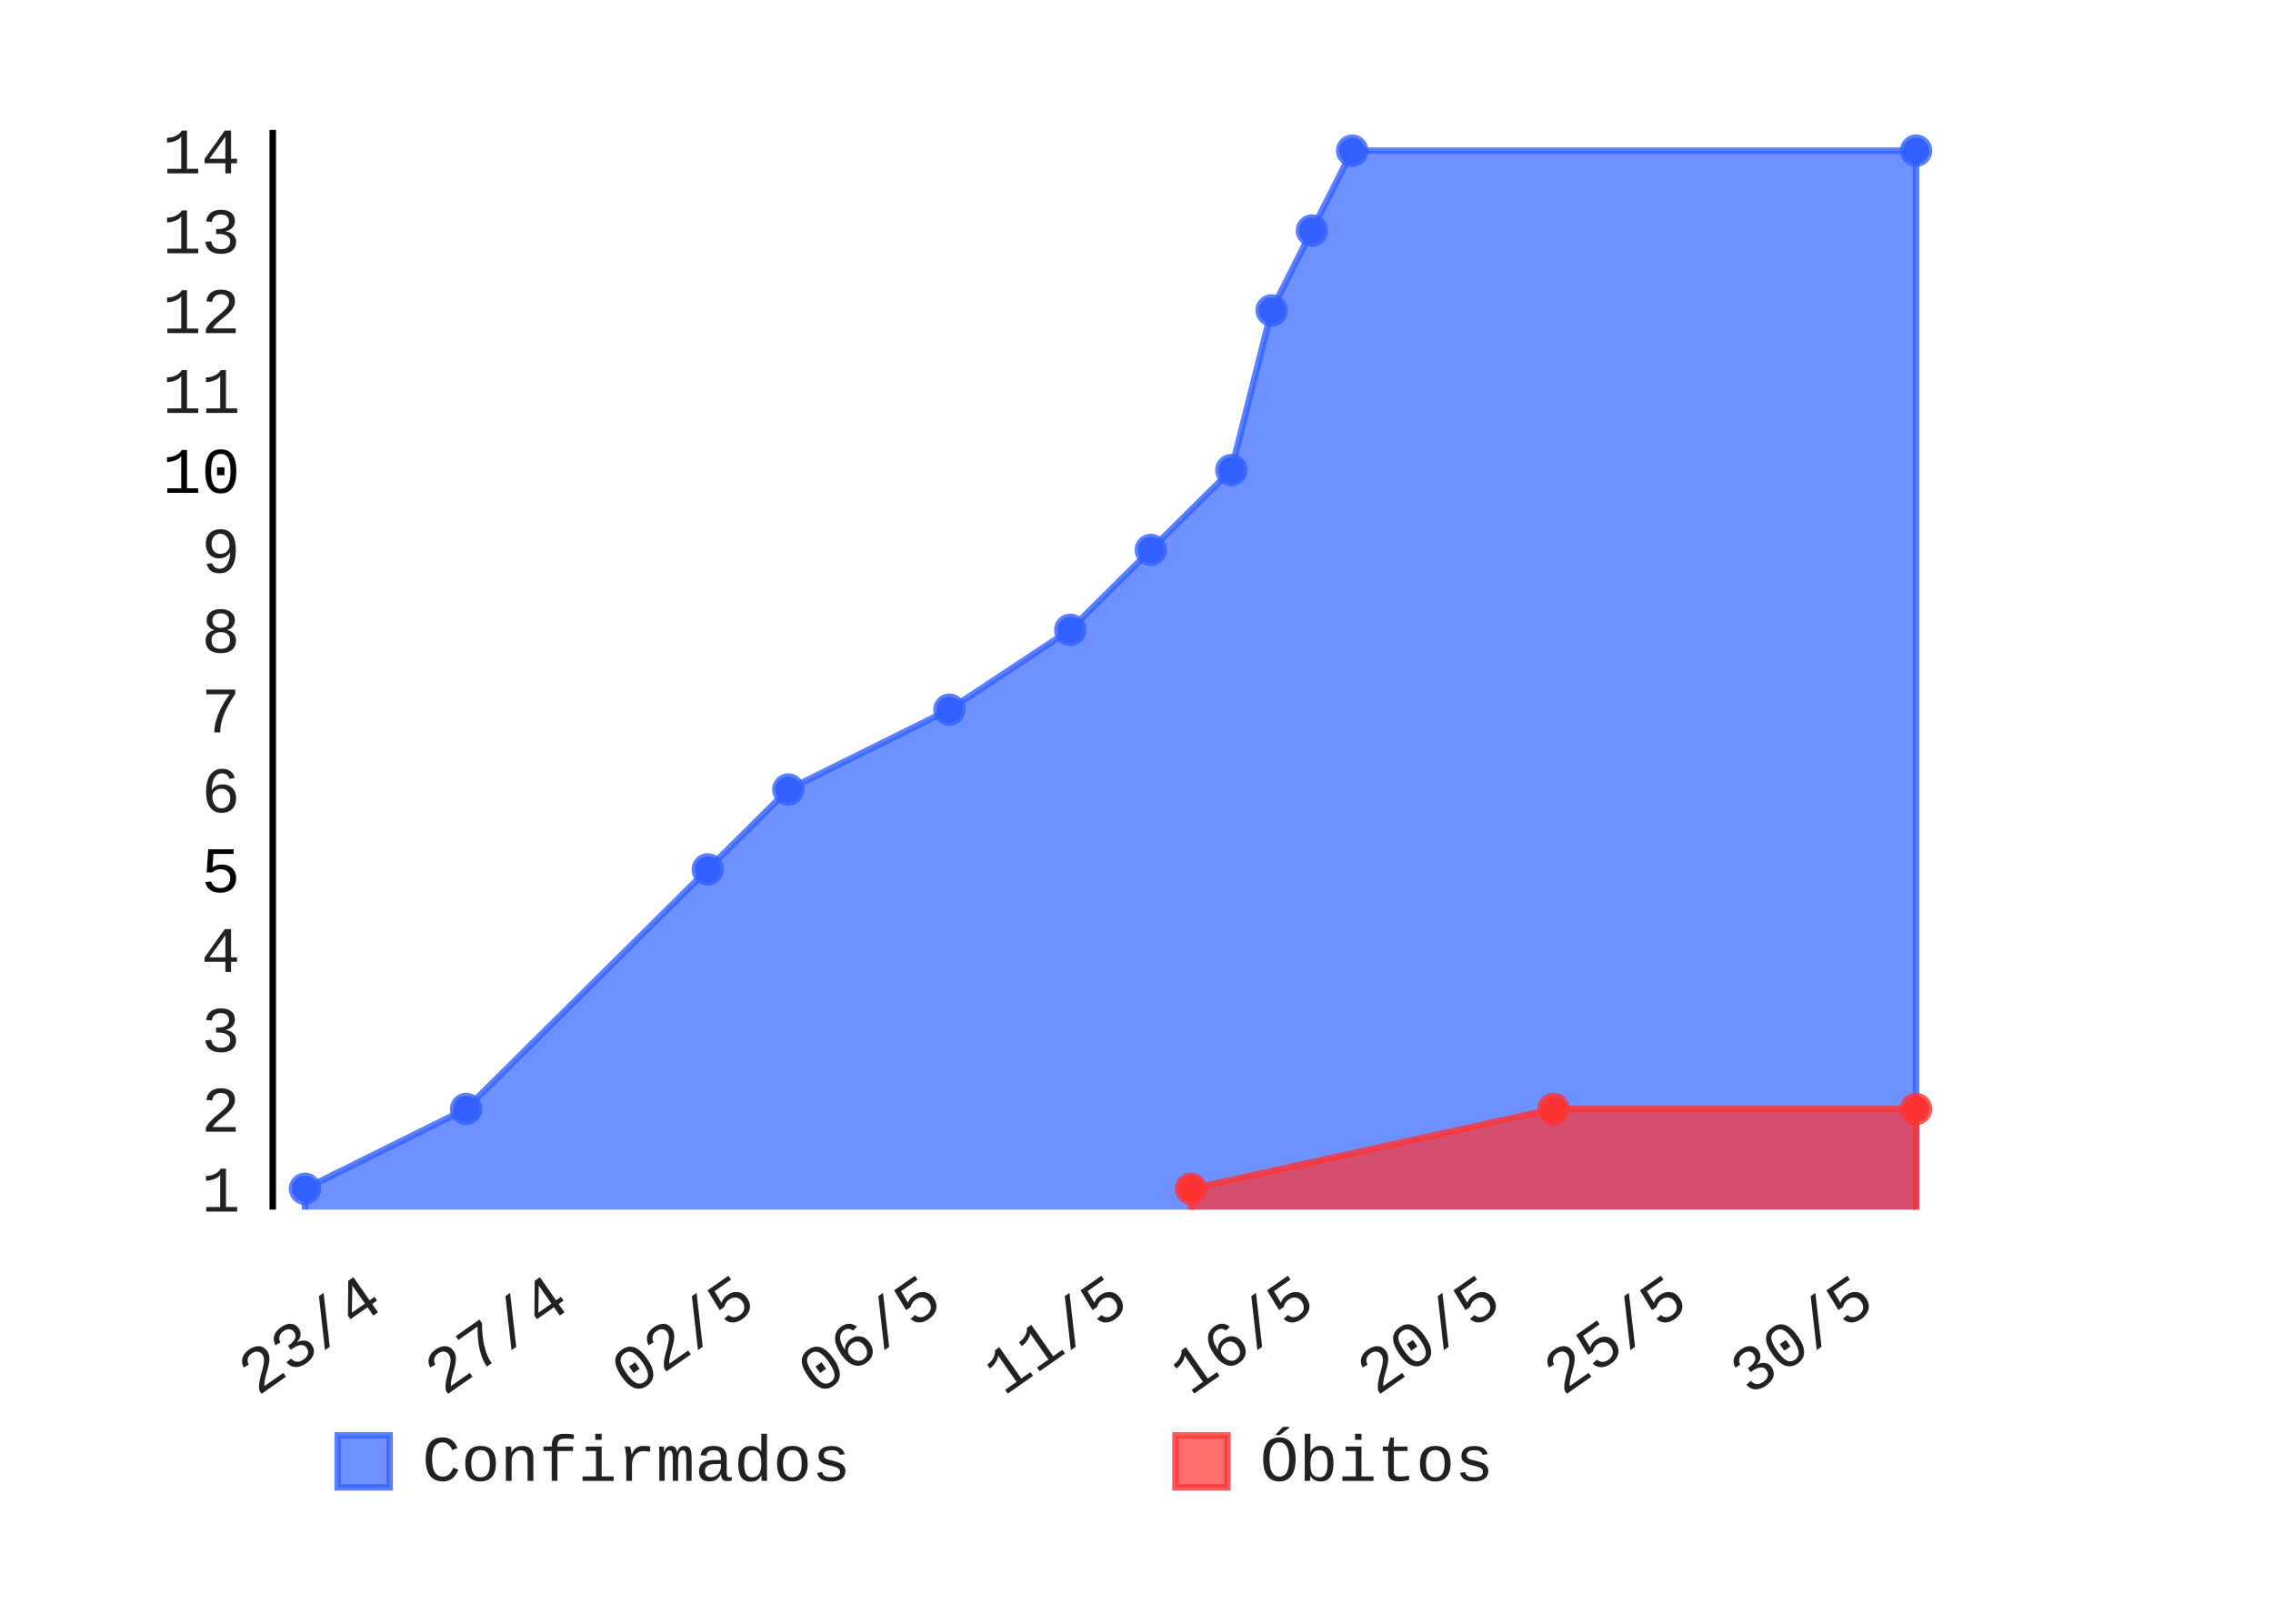
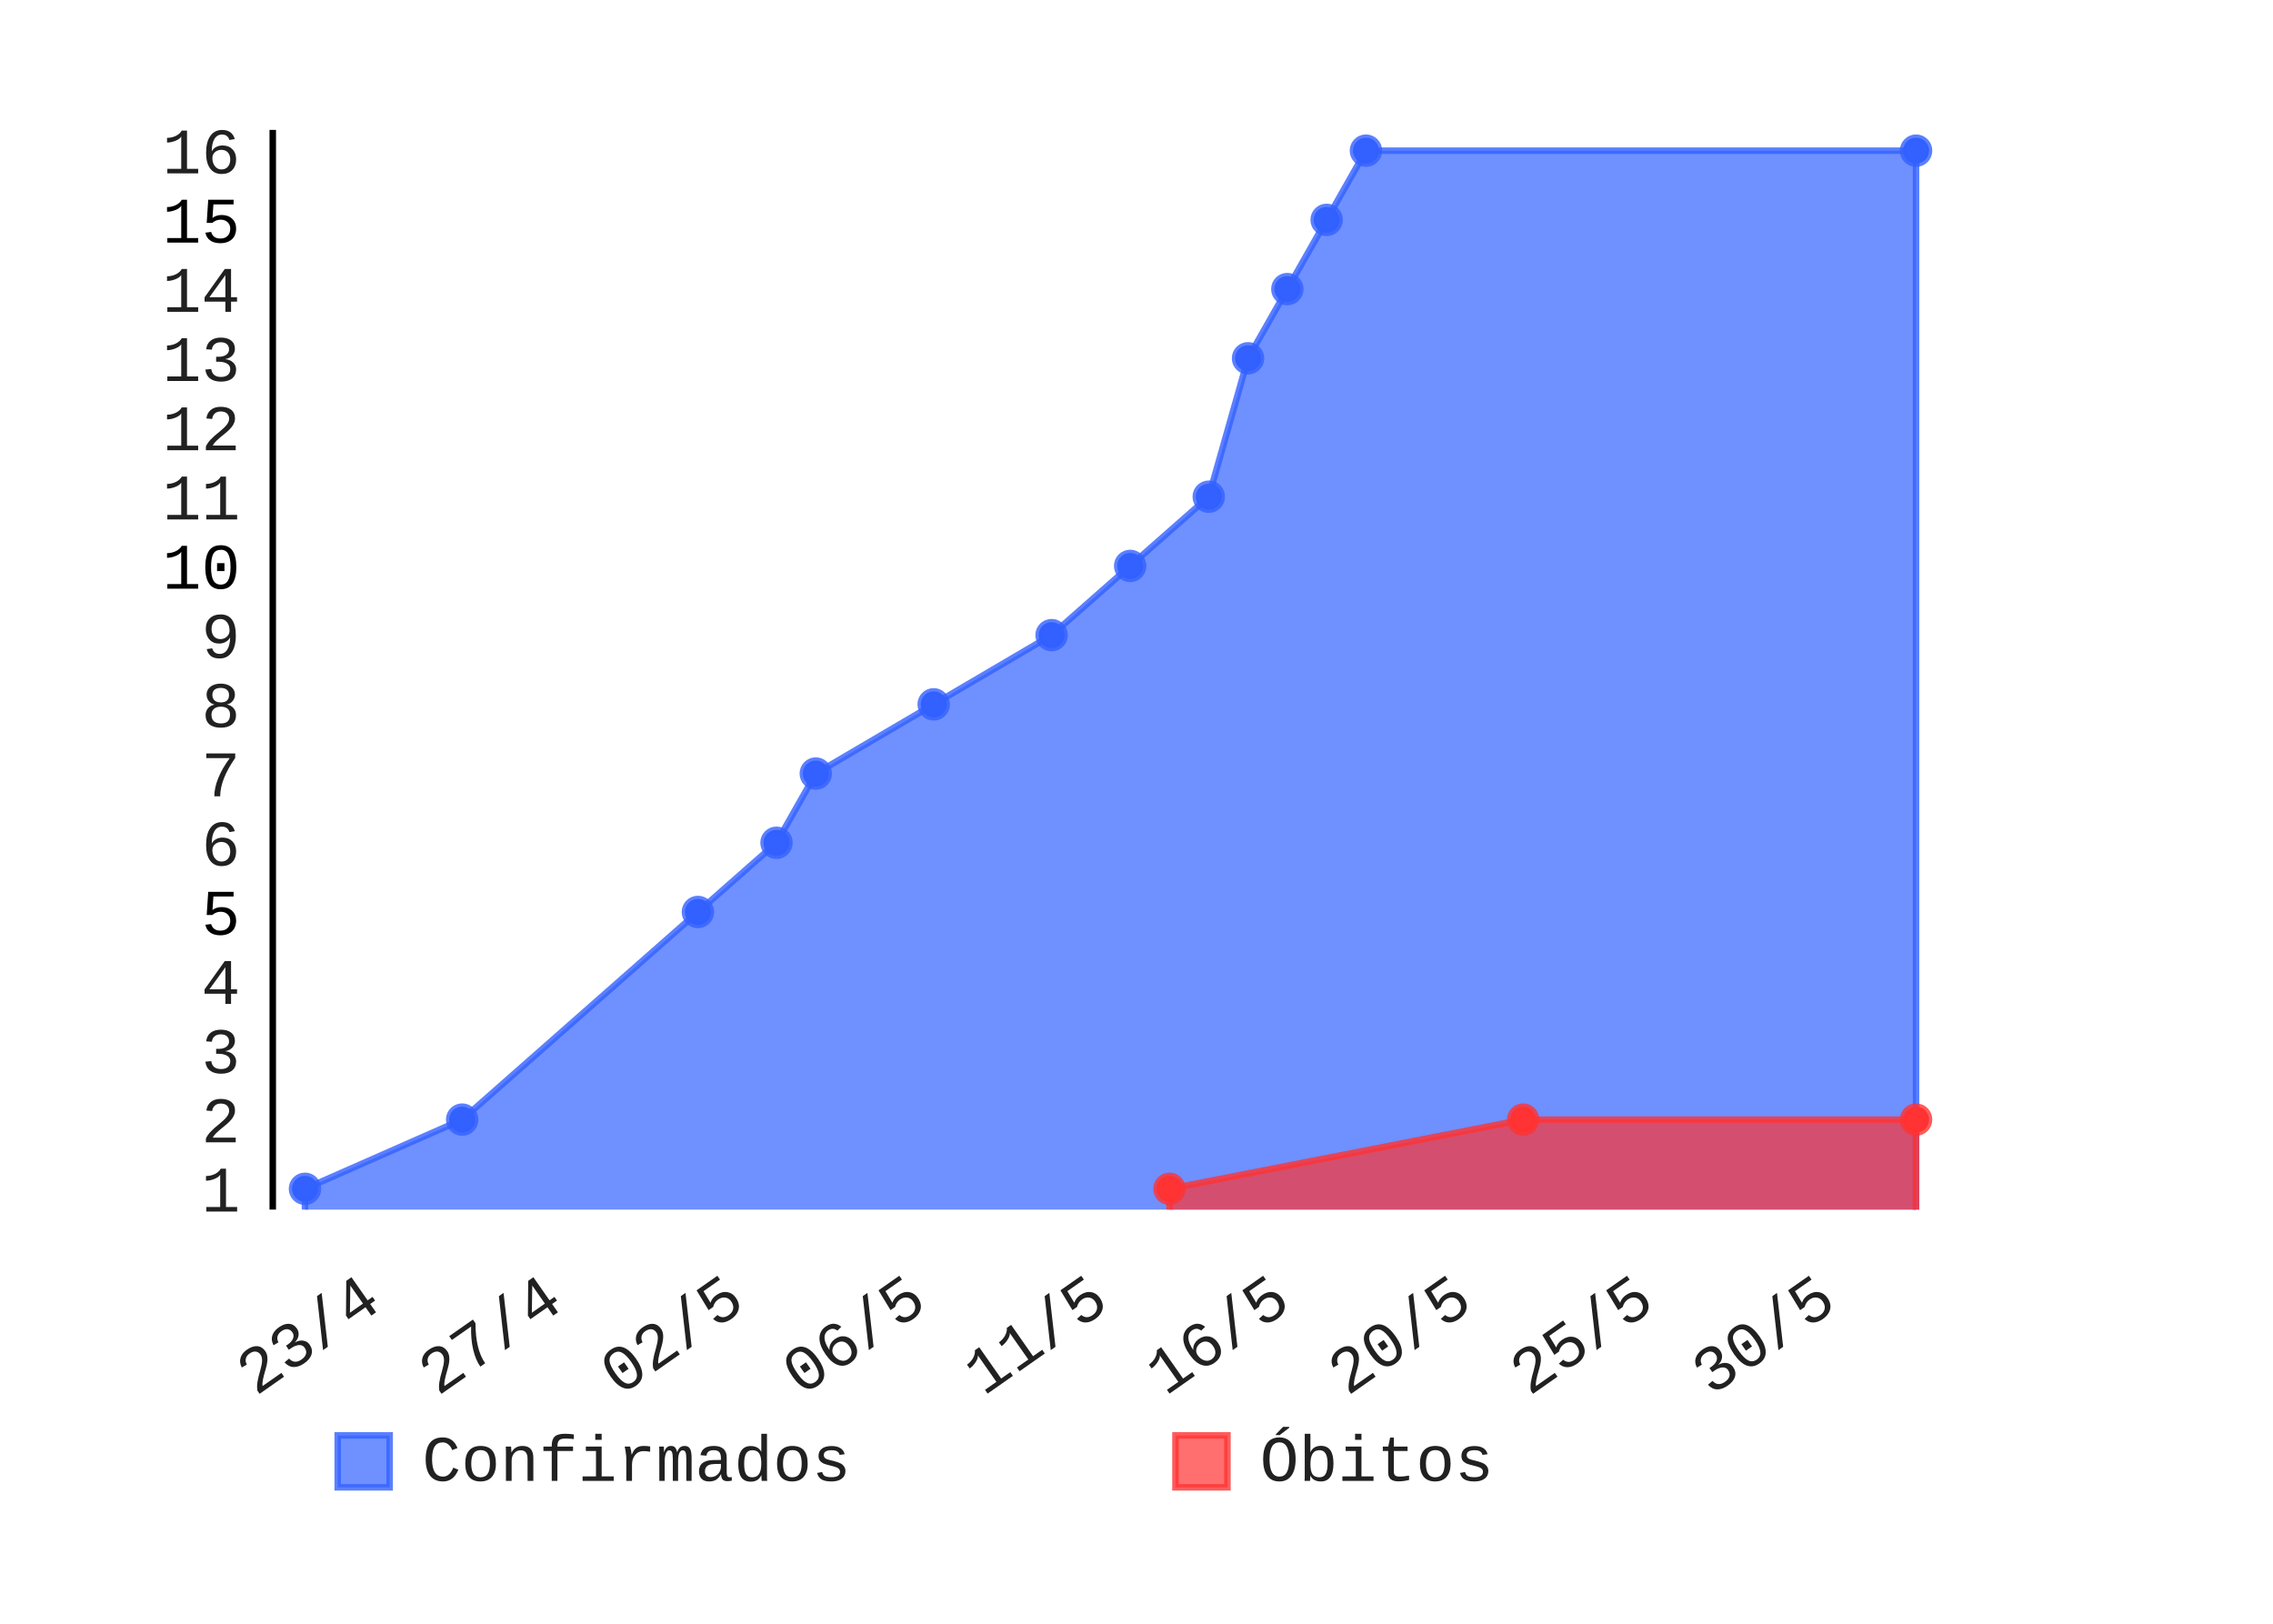
- <svg xmlns="http://www.w3.org/2000/svg" id="chart-cff78daa-7e75-474c-80e7-706ef4bca946" class="pygal-chart" viewBox="0 0 350 250" width="350" height="250">
+ <svg xmlns="http://www.w3.org/2000/svg" id="chart-a5f3a2c9-76e9-4644-a67f-515075e49953" class="pygal-chart" viewBox="0 0 350 250" width="350" height="250">
  <defs>
-     <style type="text/css">#chart-cff78daa-7e75-474c-80e7-706ef4bca946{-webkit-user-select:none;-webkit-font-smoothing:antialiased;font-family:Consolas,"Liberation Mono",Menlo,Courier,monospace}#chart-cff78daa-7e75-474c-80e7-706ef4bca946 .title{font-family:Consolas,"Liberation Mono",Menlo,Courier,monospace;font-size:8px}#chart-cff78daa-7e75-474c-80e7-706ef4bca946 .legends .legend text{font-family:Consolas,"Liberation Mono",Menlo,Courier,monospace;font-size:10px}#chart-cff78daa-7e75-474c-80e7-706ef4bca946 .axis text{font-family:Consolas,"Liberation Mono",Menlo,Courier,monospace;font-size:10px}#chart-cff78daa-7e75-474c-80e7-706ef4bca946 .axis text.major{font-family:Consolas,"Liberation Mono",Menlo,Courier,monospace;font-size:10px}#chart-cff78daa-7e75-474c-80e7-706ef4bca946 .text-overlay text.value{font-family:Consolas,"Liberation Mono",Menlo,Courier,monospace;font-size:16px}#chart-cff78daa-7e75-474c-80e7-706ef4bca946 .text-overlay text.label{font-family:Consolas,"Liberation Mono",Menlo,Courier,monospace;font-size:10px}#chart-cff78daa-7e75-474c-80e7-706ef4bca946 .tooltip{font-family:Consolas,"Liberation Mono",Menlo,Courier,monospace;font-size:12px}#chart-cff78daa-7e75-474c-80e7-706ef4bca946 text.no_data{font-family:Consolas,"Liberation Mono",Menlo,Courier,monospace;font-size:64px}
- #chart-cff78daa-7e75-474c-80e7-706ef4bca946{background-color:transparent}#chart-cff78daa-7e75-474c-80e7-706ef4bca946 path,#chart-cff78daa-7e75-474c-80e7-706ef4bca946 line,#chart-cff78daa-7e75-474c-80e7-706ef4bca946 rect,#chart-cff78daa-7e75-474c-80e7-706ef4bca946 circle{-webkit-transition:150ms;-moz-transition:150ms;transition:150ms}#chart-cff78daa-7e75-474c-80e7-706ef4bca946 .graph &gt; .background{fill:transparent}#chart-cff78daa-7e75-474c-80e7-706ef4bca946 .plot &gt; .background{fill:rgba(255,255,255,1)}#chart-cff78daa-7e75-474c-80e7-706ef4bca946 .graph{fill:rgba(0,0,0,.87)}#chart-cff78daa-7e75-474c-80e7-706ef4bca946 text.no_data{fill:rgba(0,0,0,1)}#chart-cff78daa-7e75-474c-80e7-706ef4bca946 .title{fill:rgba(0,0,0,1)}#chart-cff78daa-7e75-474c-80e7-706ef4bca946 .legends .legend text{fill:rgba(0,0,0,.87)}#chart-cff78daa-7e75-474c-80e7-706ef4bca946 .legends .legend:hover text{fill:rgba(0,0,0,1)}#chart-cff78daa-7e75-474c-80e7-706ef4bca946 .axis .line{stroke:rgba(0,0,0,1)}#chart-cff78daa-7e75-474c-80e7-706ef4bca946 .axis .guide.line{stroke:rgba(0,0,0,.54)}#chart-cff78daa-7e75-474c-80e7-706ef4bca946 .axis .major.line{stroke:rgba(0,0,0,.87)}#chart-cff78daa-7e75-474c-80e7-706ef4bca946 .axis text.major{fill:rgba(0,0,0,1)}#chart-cff78daa-7e75-474c-80e7-706ef4bca946 .axis.y .guides:hover .guide.line,#chart-cff78daa-7e75-474c-80e7-706ef4bca946 .line-graph .axis.x .guides:hover .guide.line,#chart-cff78daa-7e75-474c-80e7-706ef4bca946 .stackedline-graph .axis.x .guides:hover .guide.line,#chart-cff78daa-7e75-474c-80e7-706ef4bca946 .xy-graph .axis.x .guides:hover .guide.line{stroke:rgba(0,0,0,1)}#chart-cff78daa-7e75-474c-80e7-706ef4bca946 .axis .guides:hover text{fill:rgba(0,0,0,1)}#chart-cff78daa-7e75-474c-80e7-706ef4bca946 .reactive{fill-opacity:.7;stroke-opacity:.8}#chart-cff78daa-7e75-474c-80e7-706ef4bca946 .ci{stroke:rgba(0,0,0,.87)}#chart-cff78daa-7e75-474c-80e7-706ef4bca946 .reactive.active,#chart-cff78daa-7e75-474c-80e7-706ef4bca946 .active .reactive{fill-opacity:.8;stroke-opacity:.9;stroke-width:4}#chart-cff78daa-7e75-474c-80e7-706ef4bca946 .ci .reactive.active{stroke-width:1.5}#chart-cff78daa-7e75-474c-80e7-706ef4bca946 .series text{fill:rgba(0,0,0,1)}#chart-cff78daa-7e75-474c-80e7-706ef4bca946 .tooltip rect{fill:rgba(255,255,255,1);stroke:rgba(0,0,0,1);-webkit-transition:opacity 150ms;-moz-transition:opacity 150ms;transition:opacity 150ms}#chart-cff78daa-7e75-474c-80e7-706ef4bca946 .tooltip .label{fill:rgba(0,0,0,.87)}#chart-cff78daa-7e75-474c-80e7-706ef4bca946 .tooltip .label{fill:rgba(0,0,0,.87)}#chart-cff78daa-7e75-474c-80e7-706ef4bca946 .tooltip .legend{font-size:.8em;fill:rgba(0,0,0,.54)}#chart-cff78daa-7e75-474c-80e7-706ef4bca946 .tooltip .x_label{font-size:.6em;fill:rgba(0,0,0,1)}#chart-cff78daa-7e75-474c-80e7-706ef4bca946 .tooltip .xlink{font-size:.5em;text-decoration:underline}#chart-cff78daa-7e75-474c-80e7-706ef4bca946 .tooltip .value{font-size:1.5em}#chart-cff78daa-7e75-474c-80e7-706ef4bca946 .bound{font-size:.5em}#chart-cff78daa-7e75-474c-80e7-706ef4bca946 .max-value{font-size:.75em;fill:rgba(0,0,0,.54)}#chart-cff78daa-7e75-474c-80e7-706ef4bca946 .map-element{fill:rgba(255,255,255,1);stroke:rgba(0,0,0,.54) !important}#chart-cff78daa-7e75-474c-80e7-706ef4bca946 .map-element .reactive{fill-opacity:inherit;stroke-opacity:inherit}#chart-cff78daa-7e75-474c-80e7-706ef4bca946 .color-0,#chart-cff78daa-7e75-474c-80e7-706ef4bca946 .color-0 a:visited{stroke:#3361FF;fill:#3361FF}#chart-cff78daa-7e75-474c-80e7-706ef4bca946 .color-1,#chart-cff78daa-7e75-474c-80e7-706ef4bca946 .color-1 a:visited{stroke:#FF3333;fill:#FF3333}#chart-cff78daa-7e75-474c-80e7-706ef4bca946 .text-overlay .color-0 text{fill:black}#chart-cff78daa-7e75-474c-80e7-706ef4bca946 .text-overlay .color-1 text{fill:black}
- #chart-cff78daa-7e75-474c-80e7-706ef4bca946 text.no_data{text-anchor:middle}#chart-cff78daa-7e75-474c-80e7-706ef4bca946 .guide.line{fill:none}#chart-cff78daa-7e75-474c-80e7-706ef4bca946 .centered{text-anchor:middle}#chart-cff78daa-7e75-474c-80e7-706ef4bca946 .title{text-anchor:middle}#chart-cff78daa-7e75-474c-80e7-706ef4bca946 .legends .legend text{fill-opacity:1}#chart-cff78daa-7e75-474c-80e7-706ef4bca946 .axis.x text{text-anchor:middle}#chart-cff78daa-7e75-474c-80e7-706ef4bca946 .axis.x:not(.web) text[transform]{text-anchor:start}#chart-cff78daa-7e75-474c-80e7-706ef4bca946 .axis.x:not(.web) text[transform].backwards{text-anchor:end}#chart-cff78daa-7e75-474c-80e7-706ef4bca946 .axis.y text{text-anchor:end}#chart-cff78daa-7e75-474c-80e7-706ef4bca946 .axis.y text[transform].backwards{text-anchor:start}#chart-cff78daa-7e75-474c-80e7-706ef4bca946 .axis.y2 text{text-anchor:start}#chart-cff78daa-7e75-474c-80e7-706ef4bca946 .axis.y2 text[transform].backwards{text-anchor:end}#chart-cff78daa-7e75-474c-80e7-706ef4bca946 .axis .guide.line{stroke-dasharray:4,4}#chart-cff78daa-7e75-474c-80e7-706ef4bca946 .axis .major.guide.line{stroke-dasharray:6,6}#chart-cff78daa-7e75-474c-80e7-706ef4bca946 .horizontal .axis.y .guide.line,#chart-cff78daa-7e75-474c-80e7-706ef4bca946 .horizontal .axis.y2 .guide.line,#chart-cff78daa-7e75-474c-80e7-706ef4bca946 .vertical .axis.x .guide.line{opacity:0}#chart-cff78daa-7e75-474c-80e7-706ef4bca946 .horizontal .axis.always_show .guide.line,#chart-cff78daa-7e75-474c-80e7-706ef4bca946 .vertical .axis.always_show .guide.line{opacity:1 !important}#chart-cff78daa-7e75-474c-80e7-706ef4bca946 .axis.y .guides:hover .guide.line,#chart-cff78daa-7e75-474c-80e7-706ef4bca946 .axis.y2 .guides:hover .guide.line,#chart-cff78daa-7e75-474c-80e7-706ef4bca946 .axis.x .guides:hover .guide.line{opacity:1}#chart-cff78daa-7e75-474c-80e7-706ef4bca946 .axis .guides:hover text{opacity:1}#chart-cff78daa-7e75-474c-80e7-706ef4bca946 .nofill{fill:none}#chart-cff78daa-7e75-474c-80e7-706ef4bca946 .subtle-fill{fill-opacity:.2}#chart-cff78daa-7e75-474c-80e7-706ef4bca946 .dot{stroke-width:1px;fill-opacity:1}#chart-cff78daa-7e75-474c-80e7-706ef4bca946 .dot.active{stroke-width:5px}#chart-cff78daa-7e75-474c-80e7-706ef4bca946 .dot.negative{fill:transparent}#chart-cff78daa-7e75-474c-80e7-706ef4bca946 text,#chart-cff78daa-7e75-474c-80e7-706ef4bca946 tspan{stroke:none !important}#chart-cff78daa-7e75-474c-80e7-706ef4bca946 .series text.active{opacity:1}#chart-cff78daa-7e75-474c-80e7-706ef4bca946 .tooltip rect{fill-opacity:.95;stroke-width:.5}#chart-cff78daa-7e75-474c-80e7-706ef4bca946 .tooltip text{fill-opacity:1}#chart-cff78daa-7e75-474c-80e7-706ef4bca946 .showable{visibility:hidden}#chart-cff78daa-7e75-474c-80e7-706ef4bca946 .showable.shown{visibility:visible}#chart-cff78daa-7e75-474c-80e7-706ef4bca946 .gauge-background{fill:rgba(229,229,229,1);stroke:none}#chart-cff78daa-7e75-474c-80e7-706ef4bca946 .bg-lines{stroke:transparent;stroke-width:2px}</style>
+     <style type="text/css">#chart-a5f3a2c9-76e9-4644-a67f-515075e49953{-webkit-user-select:none;-webkit-font-smoothing:antialiased;font-family:Consolas,"Liberation Mono",Menlo,Courier,monospace}#chart-a5f3a2c9-76e9-4644-a67f-515075e49953 .title{font-family:Consolas,"Liberation Mono",Menlo,Courier,monospace;font-size:8px}#chart-a5f3a2c9-76e9-4644-a67f-515075e49953 .legends .legend text{font-family:Consolas,"Liberation Mono",Menlo,Courier,monospace;font-size:10px}#chart-a5f3a2c9-76e9-4644-a67f-515075e49953 .axis text{font-family:Consolas,"Liberation Mono",Menlo,Courier,monospace;font-size:10px}#chart-a5f3a2c9-76e9-4644-a67f-515075e49953 .axis text.major{font-family:Consolas,"Liberation Mono",Menlo,Courier,monospace;font-size:10px}#chart-a5f3a2c9-76e9-4644-a67f-515075e49953 .text-overlay text.value{font-family:Consolas,"Liberation Mono",Menlo,Courier,monospace;font-size:16px}#chart-a5f3a2c9-76e9-4644-a67f-515075e49953 .text-overlay text.label{font-family:Consolas,"Liberation Mono",Menlo,Courier,monospace;font-size:10px}#chart-a5f3a2c9-76e9-4644-a67f-515075e49953 .tooltip{font-family:Consolas,"Liberation Mono",Menlo,Courier,monospace;font-size:12px}#chart-a5f3a2c9-76e9-4644-a67f-515075e49953 text.no_data{font-family:Consolas,"Liberation Mono",Menlo,Courier,monospace;font-size:64px}
+ #chart-a5f3a2c9-76e9-4644-a67f-515075e49953{background-color:transparent}#chart-a5f3a2c9-76e9-4644-a67f-515075e49953 path,#chart-a5f3a2c9-76e9-4644-a67f-515075e49953 line,#chart-a5f3a2c9-76e9-4644-a67f-515075e49953 rect,#chart-a5f3a2c9-76e9-4644-a67f-515075e49953 circle{-webkit-transition:150ms;-moz-transition:150ms;transition:150ms}#chart-a5f3a2c9-76e9-4644-a67f-515075e49953 .graph &gt; .background{fill:transparent}#chart-a5f3a2c9-76e9-4644-a67f-515075e49953 .plot &gt; .background{fill:rgba(255,255,255,1)}#chart-a5f3a2c9-76e9-4644-a67f-515075e49953 .graph{fill:rgba(0,0,0,.87)}#chart-a5f3a2c9-76e9-4644-a67f-515075e49953 text.no_data{fill:rgba(0,0,0,1)}#chart-a5f3a2c9-76e9-4644-a67f-515075e49953 .title{fill:rgba(0,0,0,1)}#chart-a5f3a2c9-76e9-4644-a67f-515075e49953 .legends .legend text{fill:rgba(0,0,0,.87)}#chart-a5f3a2c9-76e9-4644-a67f-515075e49953 .legends .legend:hover text{fill:rgba(0,0,0,1)}#chart-a5f3a2c9-76e9-4644-a67f-515075e49953 .axis .line{stroke:rgba(0,0,0,1)}#chart-a5f3a2c9-76e9-4644-a67f-515075e49953 .axis .guide.line{stroke:rgba(0,0,0,.54)}#chart-a5f3a2c9-76e9-4644-a67f-515075e49953 .axis .major.line{stroke:rgba(0,0,0,.87)}#chart-a5f3a2c9-76e9-4644-a67f-515075e49953 .axis text.major{fill:rgba(0,0,0,1)}#chart-a5f3a2c9-76e9-4644-a67f-515075e49953 .axis.y .guides:hover .guide.line,#chart-a5f3a2c9-76e9-4644-a67f-515075e49953 .line-graph .axis.x .guides:hover .guide.line,#chart-a5f3a2c9-76e9-4644-a67f-515075e49953 .stackedline-graph .axis.x .guides:hover .guide.line,#chart-a5f3a2c9-76e9-4644-a67f-515075e49953 .xy-graph .axis.x .guides:hover .guide.line{stroke:rgba(0,0,0,1)}#chart-a5f3a2c9-76e9-4644-a67f-515075e49953 .axis .guides:hover text{fill:rgba(0,0,0,1)}#chart-a5f3a2c9-76e9-4644-a67f-515075e49953 .reactive{fill-opacity:.7;stroke-opacity:.8}#chart-a5f3a2c9-76e9-4644-a67f-515075e49953 .ci{stroke:rgba(0,0,0,.87)}#chart-a5f3a2c9-76e9-4644-a67f-515075e49953 .reactive.active,#chart-a5f3a2c9-76e9-4644-a67f-515075e49953 .active .reactive{fill-opacity:.8;stroke-opacity:.9;stroke-width:4}#chart-a5f3a2c9-76e9-4644-a67f-515075e49953 .ci .reactive.active{stroke-width:1.5}#chart-a5f3a2c9-76e9-4644-a67f-515075e49953 .series text{fill:rgba(0,0,0,1)}#chart-a5f3a2c9-76e9-4644-a67f-515075e49953 .tooltip rect{fill:rgba(255,255,255,1);stroke:rgba(0,0,0,1);-webkit-transition:opacity 150ms;-moz-transition:opacity 150ms;transition:opacity 150ms}#chart-a5f3a2c9-76e9-4644-a67f-515075e49953 .tooltip .label{fill:rgba(0,0,0,.87)}#chart-a5f3a2c9-76e9-4644-a67f-515075e49953 .tooltip .label{fill:rgba(0,0,0,.87)}#chart-a5f3a2c9-76e9-4644-a67f-515075e49953 .tooltip .legend{font-size:.8em;fill:rgba(0,0,0,.54)}#chart-a5f3a2c9-76e9-4644-a67f-515075e49953 .tooltip .x_label{font-size:.6em;fill:rgba(0,0,0,1)}#chart-a5f3a2c9-76e9-4644-a67f-515075e49953 .tooltip .xlink{font-size:.5em;text-decoration:underline}#chart-a5f3a2c9-76e9-4644-a67f-515075e49953 .tooltip .value{font-size:1.5em}#chart-a5f3a2c9-76e9-4644-a67f-515075e49953 .bound{font-size:.5em}#chart-a5f3a2c9-76e9-4644-a67f-515075e49953 .max-value{font-size:.75em;fill:rgba(0,0,0,.54)}#chart-a5f3a2c9-76e9-4644-a67f-515075e49953 .map-element{fill:rgba(255,255,255,1);stroke:rgba(0,0,0,.54) !important}#chart-a5f3a2c9-76e9-4644-a67f-515075e49953 .map-element .reactive{fill-opacity:inherit;stroke-opacity:inherit}#chart-a5f3a2c9-76e9-4644-a67f-515075e49953 .color-0,#chart-a5f3a2c9-76e9-4644-a67f-515075e49953 .color-0 a:visited{stroke:#3361FF;fill:#3361FF}#chart-a5f3a2c9-76e9-4644-a67f-515075e49953 .color-1,#chart-a5f3a2c9-76e9-4644-a67f-515075e49953 .color-1 a:visited{stroke:#FF3333;fill:#FF3333}#chart-a5f3a2c9-76e9-4644-a67f-515075e49953 .text-overlay .color-0 text{fill:black}#chart-a5f3a2c9-76e9-4644-a67f-515075e49953 .text-overlay .color-1 text{fill:black}
+ #chart-a5f3a2c9-76e9-4644-a67f-515075e49953 text.no_data{text-anchor:middle}#chart-a5f3a2c9-76e9-4644-a67f-515075e49953 .guide.line{fill:none}#chart-a5f3a2c9-76e9-4644-a67f-515075e49953 .centered{text-anchor:middle}#chart-a5f3a2c9-76e9-4644-a67f-515075e49953 .title{text-anchor:middle}#chart-a5f3a2c9-76e9-4644-a67f-515075e49953 .legends .legend text{fill-opacity:1}#chart-a5f3a2c9-76e9-4644-a67f-515075e49953 .axis.x text{text-anchor:middle}#chart-a5f3a2c9-76e9-4644-a67f-515075e49953 .axis.x:not(.web) text[transform]{text-anchor:start}#chart-a5f3a2c9-76e9-4644-a67f-515075e49953 .axis.x:not(.web) text[transform].backwards{text-anchor:end}#chart-a5f3a2c9-76e9-4644-a67f-515075e49953 .axis.y text{text-anchor:end}#chart-a5f3a2c9-76e9-4644-a67f-515075e49953 .axis.y text[transform].backwards{text-anchor:start}#chart-a5f3a2c9-76e9-4644-a67f-515075e49953 .axis.y2 text{text-anchor:start}#chart-a5f3a2c9-76e9-4644-a67f-515075e49953 .axis.y2 text[transform].backwards{text-anchor:end}#chart-a5f3a2c9-76e9-4644-a67f-515075e49953 .axis .guide.line{stroke-dasharray:4,4}#chart-a5f3a2c9-76e9-4644-a67f-515075e49953 .axis .major.guide.line{stroke-dasharray:6,6}#chart-a5f3a2c9-76e9-4644-a67f-515075e49953 .horizontal .axis.y .guide.line,#chart-a5f3a2c9-76e9-4644-a67f-515075e49953 .horizontal .axis.y2 .guide.line,#chart-a5f3a2c9-76e9-4644-a67f-515075e49953 .vertical .axis.x .guide.line{opacity:0}#chart-a5f3a2c9-76e9-4644-a67f-515075e49953 .horizontal .axis.always_show .guide.line,#chart-a5f3a2c9-76e9-4644-a67f-515075e49953 .vertical .axis.always_show .guide.line{opacity:1 !important}#chart-a5f3a2c9-76e9-4644-a67f-515075e49953 .axis.y .guides:hover .guide.line,#chart-a5f3a2c9-76e9-4644-a67f-515075e49953 .axis.y2 .guides:hover .guide.line,#chart-a5f3a2c9-76e9-4644-a67f-515075e49953 .axis.x .guides:hover .guide.line{opacity:1}#chart-a5f3a2c9-76e9-4644-a67f-515075e49953 .axis .guides:hover text{opacity:1}#chart-a5f3a2c9-76e9-4644-a67f-515075e49953 .nofill{fill:none}#chart-a5f3a2c9-76e9-4644-a67f-515075e49953 .subtle-fill{fill-opacity:.2}#chart-a5f3a2c9-76e9-4644-a67f-515075e49953 .dot{stroke-width:1px;fill-opacity:1}#chart-a5f3a2c9-76e9-4644-a67f-515075e49953 .dot.active{stroke-width:5px}#chart-a5f3a2c9-76e9-4644-a67f-515075e49953 .dot.negative{fill:transparent}#chart-a5f3a2c9-76e9-4644-a67f-515075e49953 text,#chart-a5f3a2c9-76e9-4644-a67f-515075e49953 tspan{stroke:none !important}#chart-a5f3a2c9-76e9-4644-a67f-515075e49953 .series text.active{opacity:1}#chart-a5f3a2c9-76e9-4644-a67f-515075e49953 .tooltip rect{fill-opacity:.95;stroke-width:.5}#chart-a5f3a2c9-76e9-4644-a67f-515075e49953 .tooltip text{fill-opacity:1}#chart-a5f3a2c9-76e9-4644-a67f-515075e49953 .showable{visibility:hidden}#chart-a5f3a2c9-76e9-4644-a67f-515075e49953 .showable.shown{visibility:visible}#chart-a5f3a2c9-76e9-4644-a67f-515075e49953 .gauge-background{fill:rgba(229,229,229,1);stroke:none}#chart-a5f3a2c9-76e9-4644-a67f-515075e49953 .bg-lines{stroke:transparent;stroke-width:2px}</style>
  </defs>
  <g class="graph datetimeline-graph vertical">
    <rect x="0" y="0" width="350" height="250" class="background" />
    <g transform="translate(42, 20)" class="plot">
      <rect x="0" y="0" width="258.0" height="166.234" class="background" />
      <g class="axis y">
        <g class="guides">
          <text x="-5" y="166.537" class="">1</text>
        </g>
        <g class="guides">
-           <text x="-5" y="154.242" class="">2</text>
+           <text x="-5" y="155.881" class="">2</text>
        </g>
        <g class="guides">
-           <text x="-5" y="141.947" class="">3</text>
+           <text x="-5" y="145.225" class="">3</text>
        </g>
        <g class="guides">
-           <text x="-5" y="129.651" class="">4</text>
+           <text x="-5" y="134.569" class="">4</text>
        </g>
        <g class="guides">
-           <text x="-5" y="117.356" class="major">5</text>
+           <text x="-5" y="123.913" class="major">5</text>
        </g>
        <g class="guides">
-           <text x="-5" y="105.06" class="">6</text>
+           <text x="-5" y="113.257" class="">6</text>
        </g>
        <g class="guides">
-           <text x="-5" y="92.765" class="">7</text>
+           <text x="-5" y="102.601" class="">7</text>
        </g>
        <g class="guides">
-           <text x="-5" y="80.469" class="">8</text>
+           <text x="-5" y="91.945" class="">8</text>
        </g>
        <g class="guides">
-           <text x="-5" y="68.174" class="">9</text>
+           <text x="-5" y="81.289" class="">9</text>
        </g>
        <g class="guides">
-           <text x="-5" y="55.879" class="major">10</text>
+           <text x="-5" y="70.633" class="major">10</text>
        </g>
        <g class="guides">
-           <text x="-5" y="43.583" class="">11</text>
+           <text x="-5" y="59.977" class="">11</text>
        </g>
        <g class="guides">
-           <text x="-5" y="31.288" class="">12</text>
+           <text x="-5" y="49.321" class="">12</text>
        </g>
        <g class="guides">
-           <text x="-5" y="18.992" class="">13</text>
+           <text x="-5" y="38.665" class="">13</text>
        </g>
        <g class="guides">
-           <text x="-5" y="6.697" class="">14</text>
+           <text x="-5" y="28.009" class="">14</text>
+         </g>
+         <g class="guides">
+           <text x="-5" y="17.353" class="major">15</text>
+         </g>
+         <g class="guides">
+           <text x="-5" y="6.697" class="">16</text>
        </g>
      </g>
      <g class="axis x">
        <path d="M0 0 v166.234" class="line" />
        <g class="guides">
-           <path d="M17.365 0 v166.234" class="guide line" />
-           <text x="17.365" y="181.234" class="backwards" transform="rotate(325 17.36538 181.2342)">23/4</text>
+           <path d="M17.063 0 v166.234" class="guide line" />
+           <text x="17.063" y="181.234" class="backwards" transform="rotate(325 17.06285 181.2342)">23/4</text>
        </g>
        <g class="guides">
-           <path d="M46.078 0 v166.234" class="guide line" />
-           <text x="46.078" y="181.234" class="backwards" transform="rotate(325 46.07799 181.2342)">27/4</text>
+           <path d="M45.075 0 v166.234" class="guide line" />
+           <text x="45.075" y="181.234" class="backwards" transform="rotate(325 45.07515 181.2342)">27/4</text>
        </g>
        <g class="guides">
-           <path d="M74.791 0 v166.234" class="guide line" />
-           <text x="74.791" y="181.234" class="backwards" transform="rotate(325 74.7906 181.2342)">02/5</text>
+           <path d="M73.087 0 v166.234" class="guide line" />
+           <text x="73.087" y="181.234" class="backwards" transform="rotate(325 73.08745 181.2342)">02/5</text>
        </g>
        <g class="guides">
-           <path d="M103.503 0 v166.234" class="guide line" />
-           <text x="103.503" y="181.234" class="backwards" transform="rotate(325 103.5032 181.2342)">06/5</text>
+           <path d="M101.1 0 v166.234" class="guide line" />
+           <text x="101.1" y="181.234" class="backwards" transform="rotate(325 101.0998 181.2342)">06/5</text>
        </g>
        <g class="guides">
-           <path d="M132.216 0 v166.234" class="guide line" />
-           <text x="132.216" y="181.234" class="backwards" transform="rotate(325 132.2158 181.2342)">11/5</text>
+           <path d="M129.112 0 v166.234" class="guide line" />
+           <text x="129.112" y="181.234" class="backwards" transform="rotate(325 129.112 181.2342)">11/5</text>
        </g>
        <g class="guides">
-           <path d="M160.928 0 v166.234" class="guide line" />
-           <text x="160.928" y="181.234" class="backwards" transform="rotate(325 160.9284 181.2342)">16/5</text>
+           <path d="M157.124 0 v166.234" class="guide line" />
+           <text x="157.124" y="181.234" class="backwards" transform="rotate(325 157.1243 181.2342)">16/5</text>
        </g>
        <g class="guides">
-           <path d="M189.641 0 v166.234" class="guide line" />
-           <text x="189.641" y="181.234" class="backwards" transform="rotate(325 189.641 181.2342)">20/5</text>
+           <path d="M185.137 0 v166.234" class="guide line" />
+           <text x="185.137" y="181.234" class="backwards" transform="rotate(325 185.1366 181.2342)">20/5</text>
        </g>
        <g class="guides">
-           <path d="M218.354 0 v166.234" class="guide line" />
-           <text x="218.354" y="181.234" class="backwards" transform="rotate(325 218.3536 181.2342)">25/5</text>
+           <path d="M213.149 0 v166.234" class="guide line" />
+           <text x="213.149" y="181.234" class="backwards" transform="rotate(325 213.1489 181.2342)">25/5</text>
        </g>
        <g class="guides">
-           <path d="M247.066 0 v166.234" class="guide line" />
-           <text x="247.066" y="181.234" class="backwards" transform="rotate(325 247.0662 181.2342)">30/5</text>
+           <path d="M241.161 0 v166.234" class="guide line" />
+           <text x="241.161" y="181.234" class="backwards" transform="rotate(325 241.1612 181.2342)">30/5</text>
        </g>
      </g>
      <g class="series serie-0 color-0">
-         <path d="M4.962 166.234 L4.962 163.037 29.769 150.742 66.981 113.856 79.385 101.56 104.192 89.265 122.798 76.969 135.202 64.674 147.606 52.379 153.808 27.788 160.01 15.492 166.212 3.197 253.038 3.197 253.038 166.234" class="line reactive" />
+         <path d="M4.962 166.234 L4.962 163.037 29.164 152.381 65.468 120.413 77.569 109.757 83.62 99.101 101.772 88.445 119.924 77.789 132.025 67.133 144.127 56.477 150.177 35.165 156.228 24.509 162.279 13.853 168.329 3.197 253.038 3.197 253.038 166.234" class="line reactive" />
      </g>
      <g class="series serie-1 color-1">
-         <path d="M141.404 166.234 L141.404 163.037 197.221 150.742 253.038 150.742 253.038 166.234" class="line reactive" />
+         <path d="M138.076 166.234 L138.076 163.037 192.532 152.381 253.038 152.381 253.038 166.234" class="line reactive" />
      </g>
    </g>
    <g class="titles" />
    <g transform="translate(42, 20)" class="plot overlay">
      <g class="series serie-0 color-0">
        <g class="dots">
          <circle cx="4.962" cy="163.037" r="2" class="dot reactive tooltip-trigger" />
        </g>
        <g class="dots">
-           <circle cx="29.769" cy="150.742" r="2" class="dot reactive tooltip-trigger" />
+           <circle cx="29.164" cy="152.381" r="2" class="dot reactive tooltip-trigger" />
        </g>
        <g class="dots">
-           <circle cx="66.981" cy="113.856" r="2" class="dot reactive tooltip-trigger" />
+           <circle cx="65.468" cy="120.413" r="2" class="dot reactive tooltip-trigger" />
        </g>
        <g class="dots">
-           <circle cx="79.385" cy="101.56" r="2" class="dot reactive tooltip-trigger" />
+           <circle cx="77.569" cy="109.757" r="2" class="dot reactive tooltip-trigger" />
        </g>
        <g class="dots">
-           <circle cx="104.192" cy="89.265" r="2" class="dot reactive tooltip-trigger" />
+           <circle cx="83.62" cy="99.101" r="2" class="dot reactive tooltip-trigger" />
        </g>
        <g class="dots">
-           <circle cx="122.798" cy="76.969" r="2" class="dot reactive tooltip-trigger" />
+           <circle cx="101.772" cy="88.445" r="2" class="dot reactive tooltip-trigger" />
        </g>
        <g class="dots">
-           <circle cx="135.202" cy="64.674" r="2" class="dot reactive tooltip-trigger" />
+           <circle cx="119.924" cy="77.789" r="2" class="dot reactive tooltip-trigger" />
        </g>
        <g class="dots">
-           <circle cx="147.606" cy="52.379" r="2" class="dot reactive tooltip-trigger" />
+           <circle cx="132.025" cy="67.133" r="2" class="dot reactive tooltip-trigger" />
        </g>
        <g class="dots">
-           <circle cx="153.808" cy="27.788" r="2" class="dot reactive tooltip-trigger" />
+           <circle cx="144.127" cy="56.477" r="2" class="dot reactive tooltip-trigger" />
        </g>
        <g class="dots">
-           <circle cx="160.01" cy="15.492" r="2" class="dot reactive tooltip-trigger" />
+           <circle cx="150.177" cy="35.165" r="2" class="dot reactive tooltip-trigger" />
        </g>
        <g class="dots">
-           <circle cx="166.212" cy="3.197" r="2" class="dot reactive tooltip-trigger" />
+           <circle cx="156.228" cy="24.509" r="2" class="dot reactive tooltip-trigger" />
+         </g>
+         <g class="dots">
+           <circle cx="162.279" cy="13.853" r="2" class="dot reactive tooltip-trigger" />
+         </g>
+         <g class="dots">
+           <circle cx="168.329" cy="3.197" r="2" class="dot reactive tooltip-trigger" />
        </g>
        <g class="dots">
          <circle cx="253.038" cy="3.197" r="2" class="dot reactive tooltip-trigger" />
        </g>
      </g>
      <g class="series serie-1 color-1">
        <g class="dots">
-           <circle cx="141.404" cy="163.037" r="2" class="dot reactive tooltip-trigger" />
+           <circle cx="138.076" cy="163.037" r="2" class="dot reactive tooltip-trigger" />
        </g>
        <g class="dots">
-           <circle cx="197.221" cy="150.742" r="2" class="dot reactive tooltip-trigger" />
+           <circle cx="192.532" cy="152.381" r="2" class="dot reactive tooltip-trigger" />
        </g>
        <g class="dots">
-           <circle cx="253.038" cy="150.742" r="2" class="dot reactive tooltip-trigger" />
+           <circle cx="253.038" cy="152.381" r="2" class="dot reactive tooltip-trigger" />
        </g>
      </g>
    </g>
    <g transform="translate(42, 20)" class="plot text-overlay">
      <g class="series serie-0 color-0" />
      <g class="series serie-1 color-1" />
    </g>
    <g transform="translate(42, 20)" class="plot tooltip-overlay">
      <g transform="translate(0 0)" style="opacity: 0" class="tooltip">
        <rect rx="10" ry="10" width="0" height="0" class="tooltip-box" />
        <g class="text" />
      </g>
    </g>
    <g transform="translate(52, 220)" class="legends">
      <g id="activate-serie-0" class="legend reactive activate-serie">
        <rect x="0.0" y="1.0" width="8" height="8" class="color-0 reactive" />
        <text x="13.0" y="8.0">Confirmados</text>
      </g>
      <g id="activate-serie-1" class="legend reactive activate-serie">
        <rect x="129.0" y="1.0" width="8" height="8" class="color-1 reactive" />
        <text x="142.0" y="8.0">Óbitos</text>
      </g>
    </g>
  </g>
</svg>
